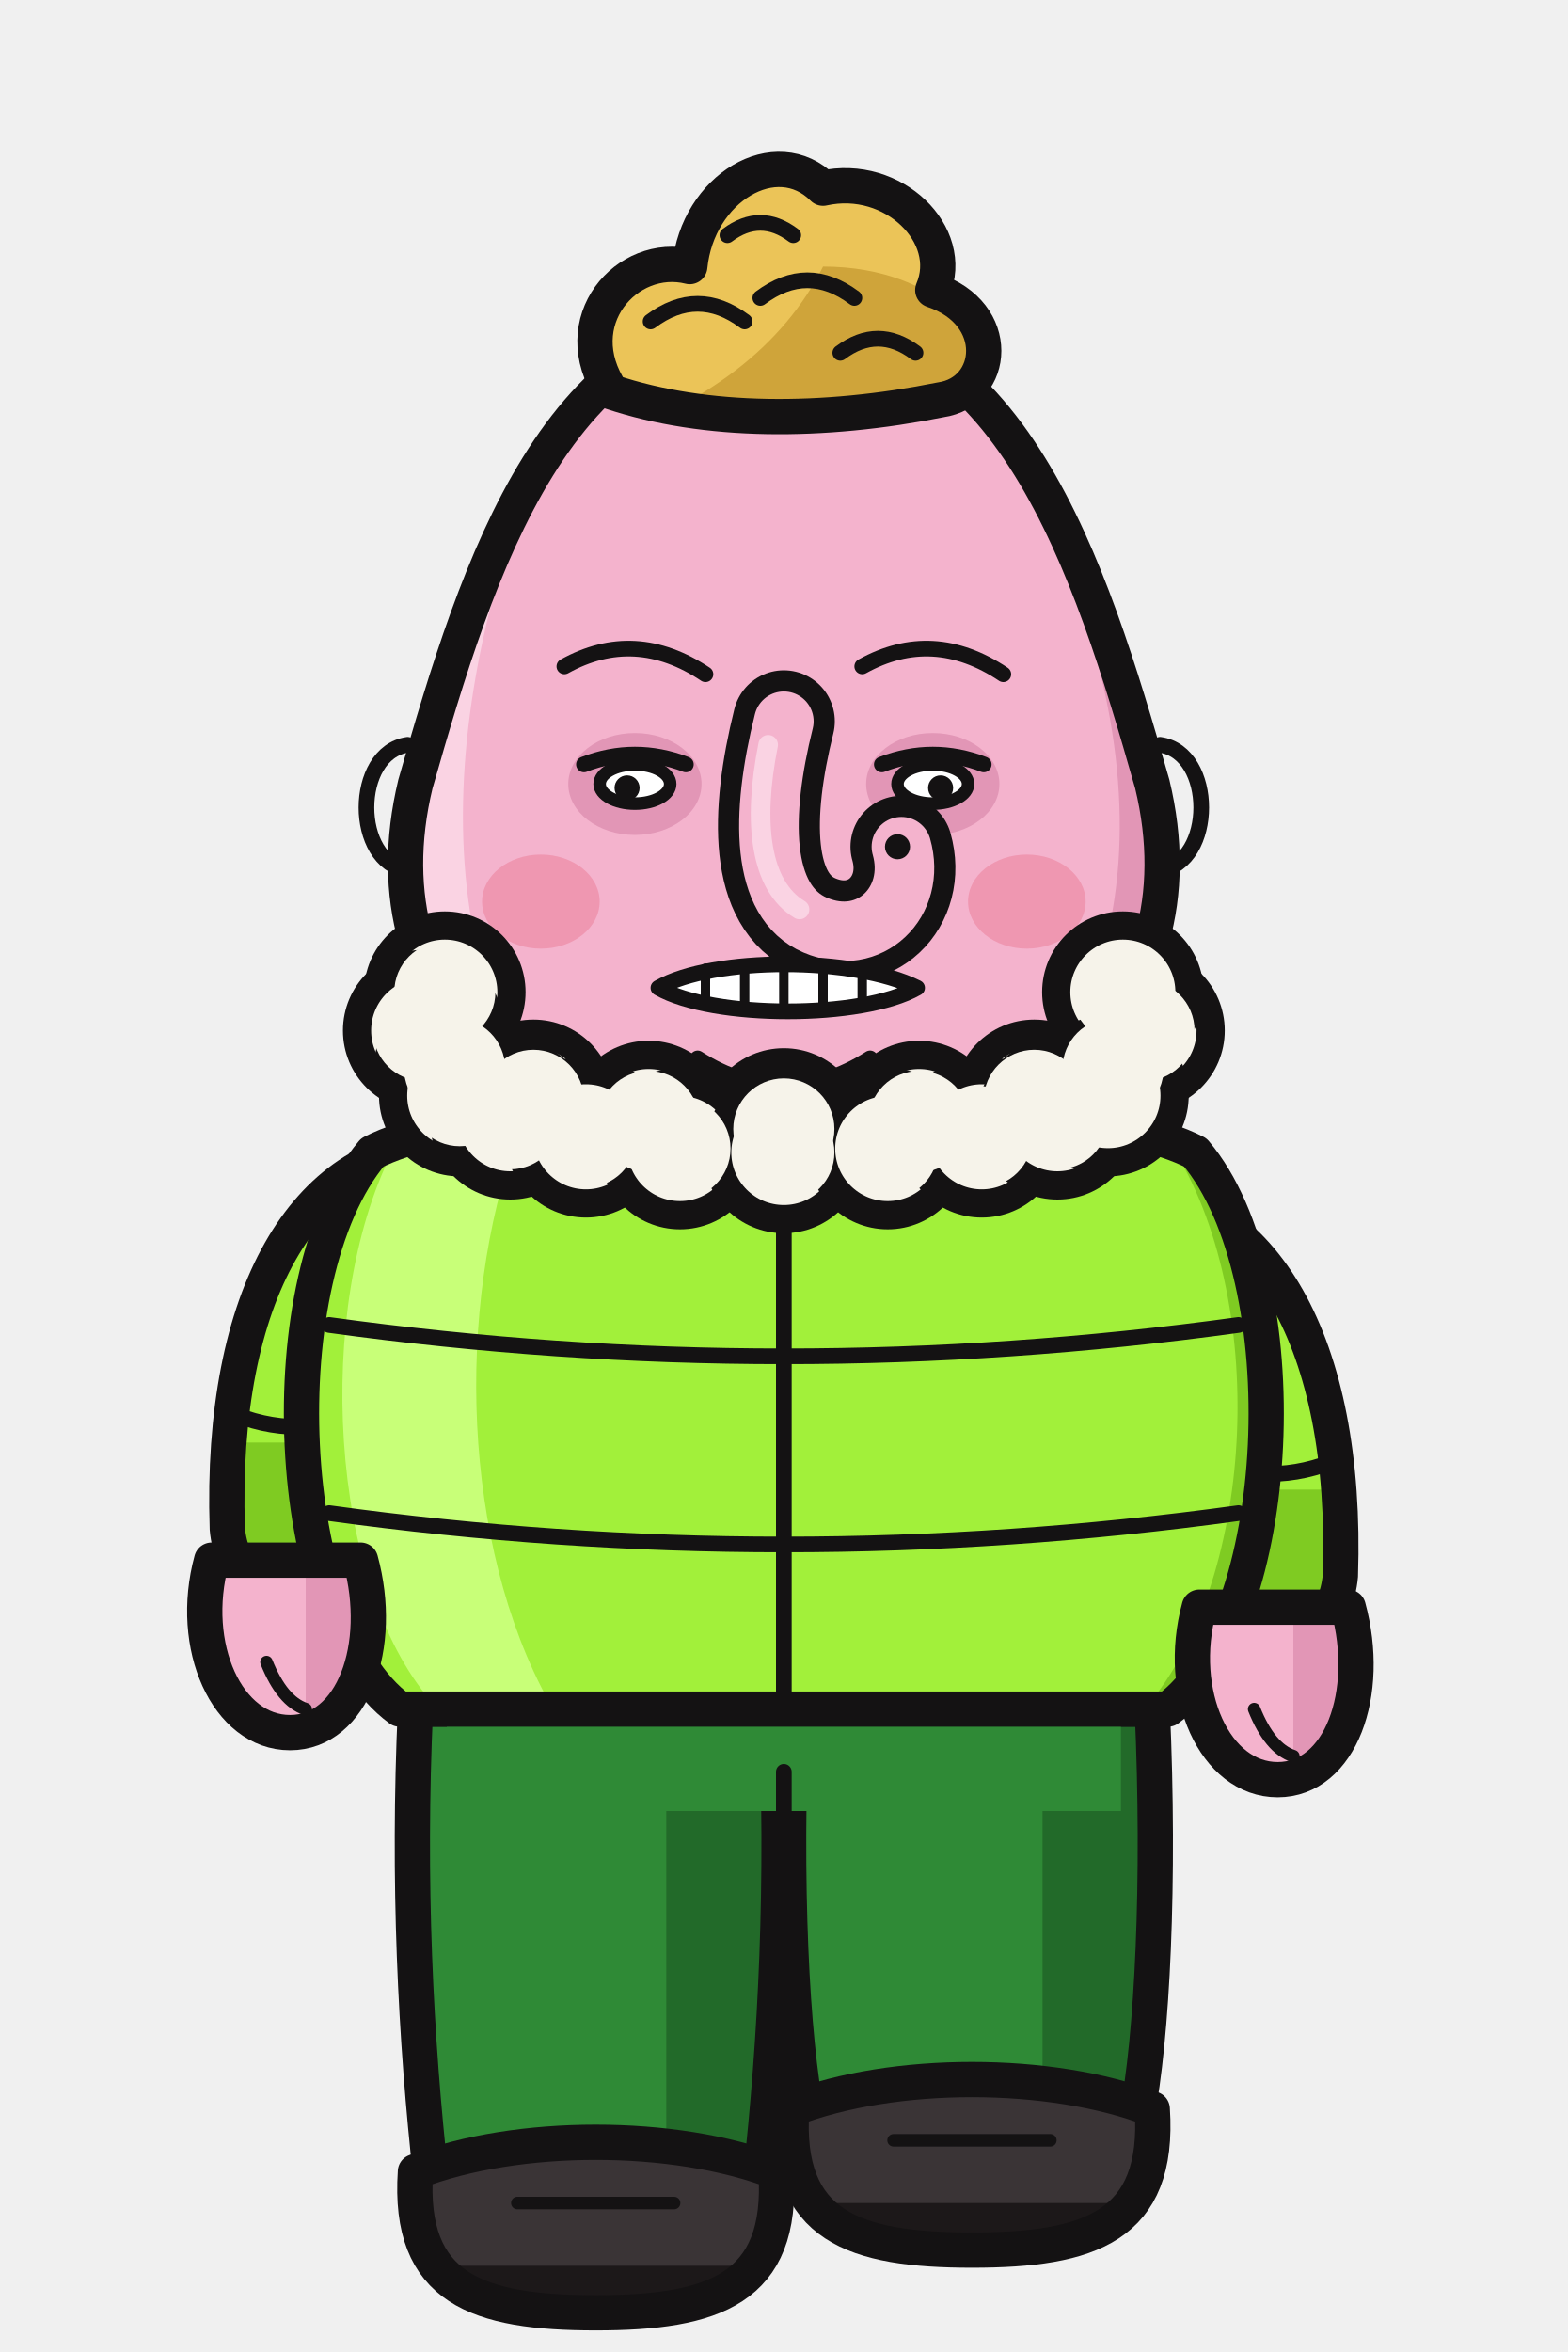
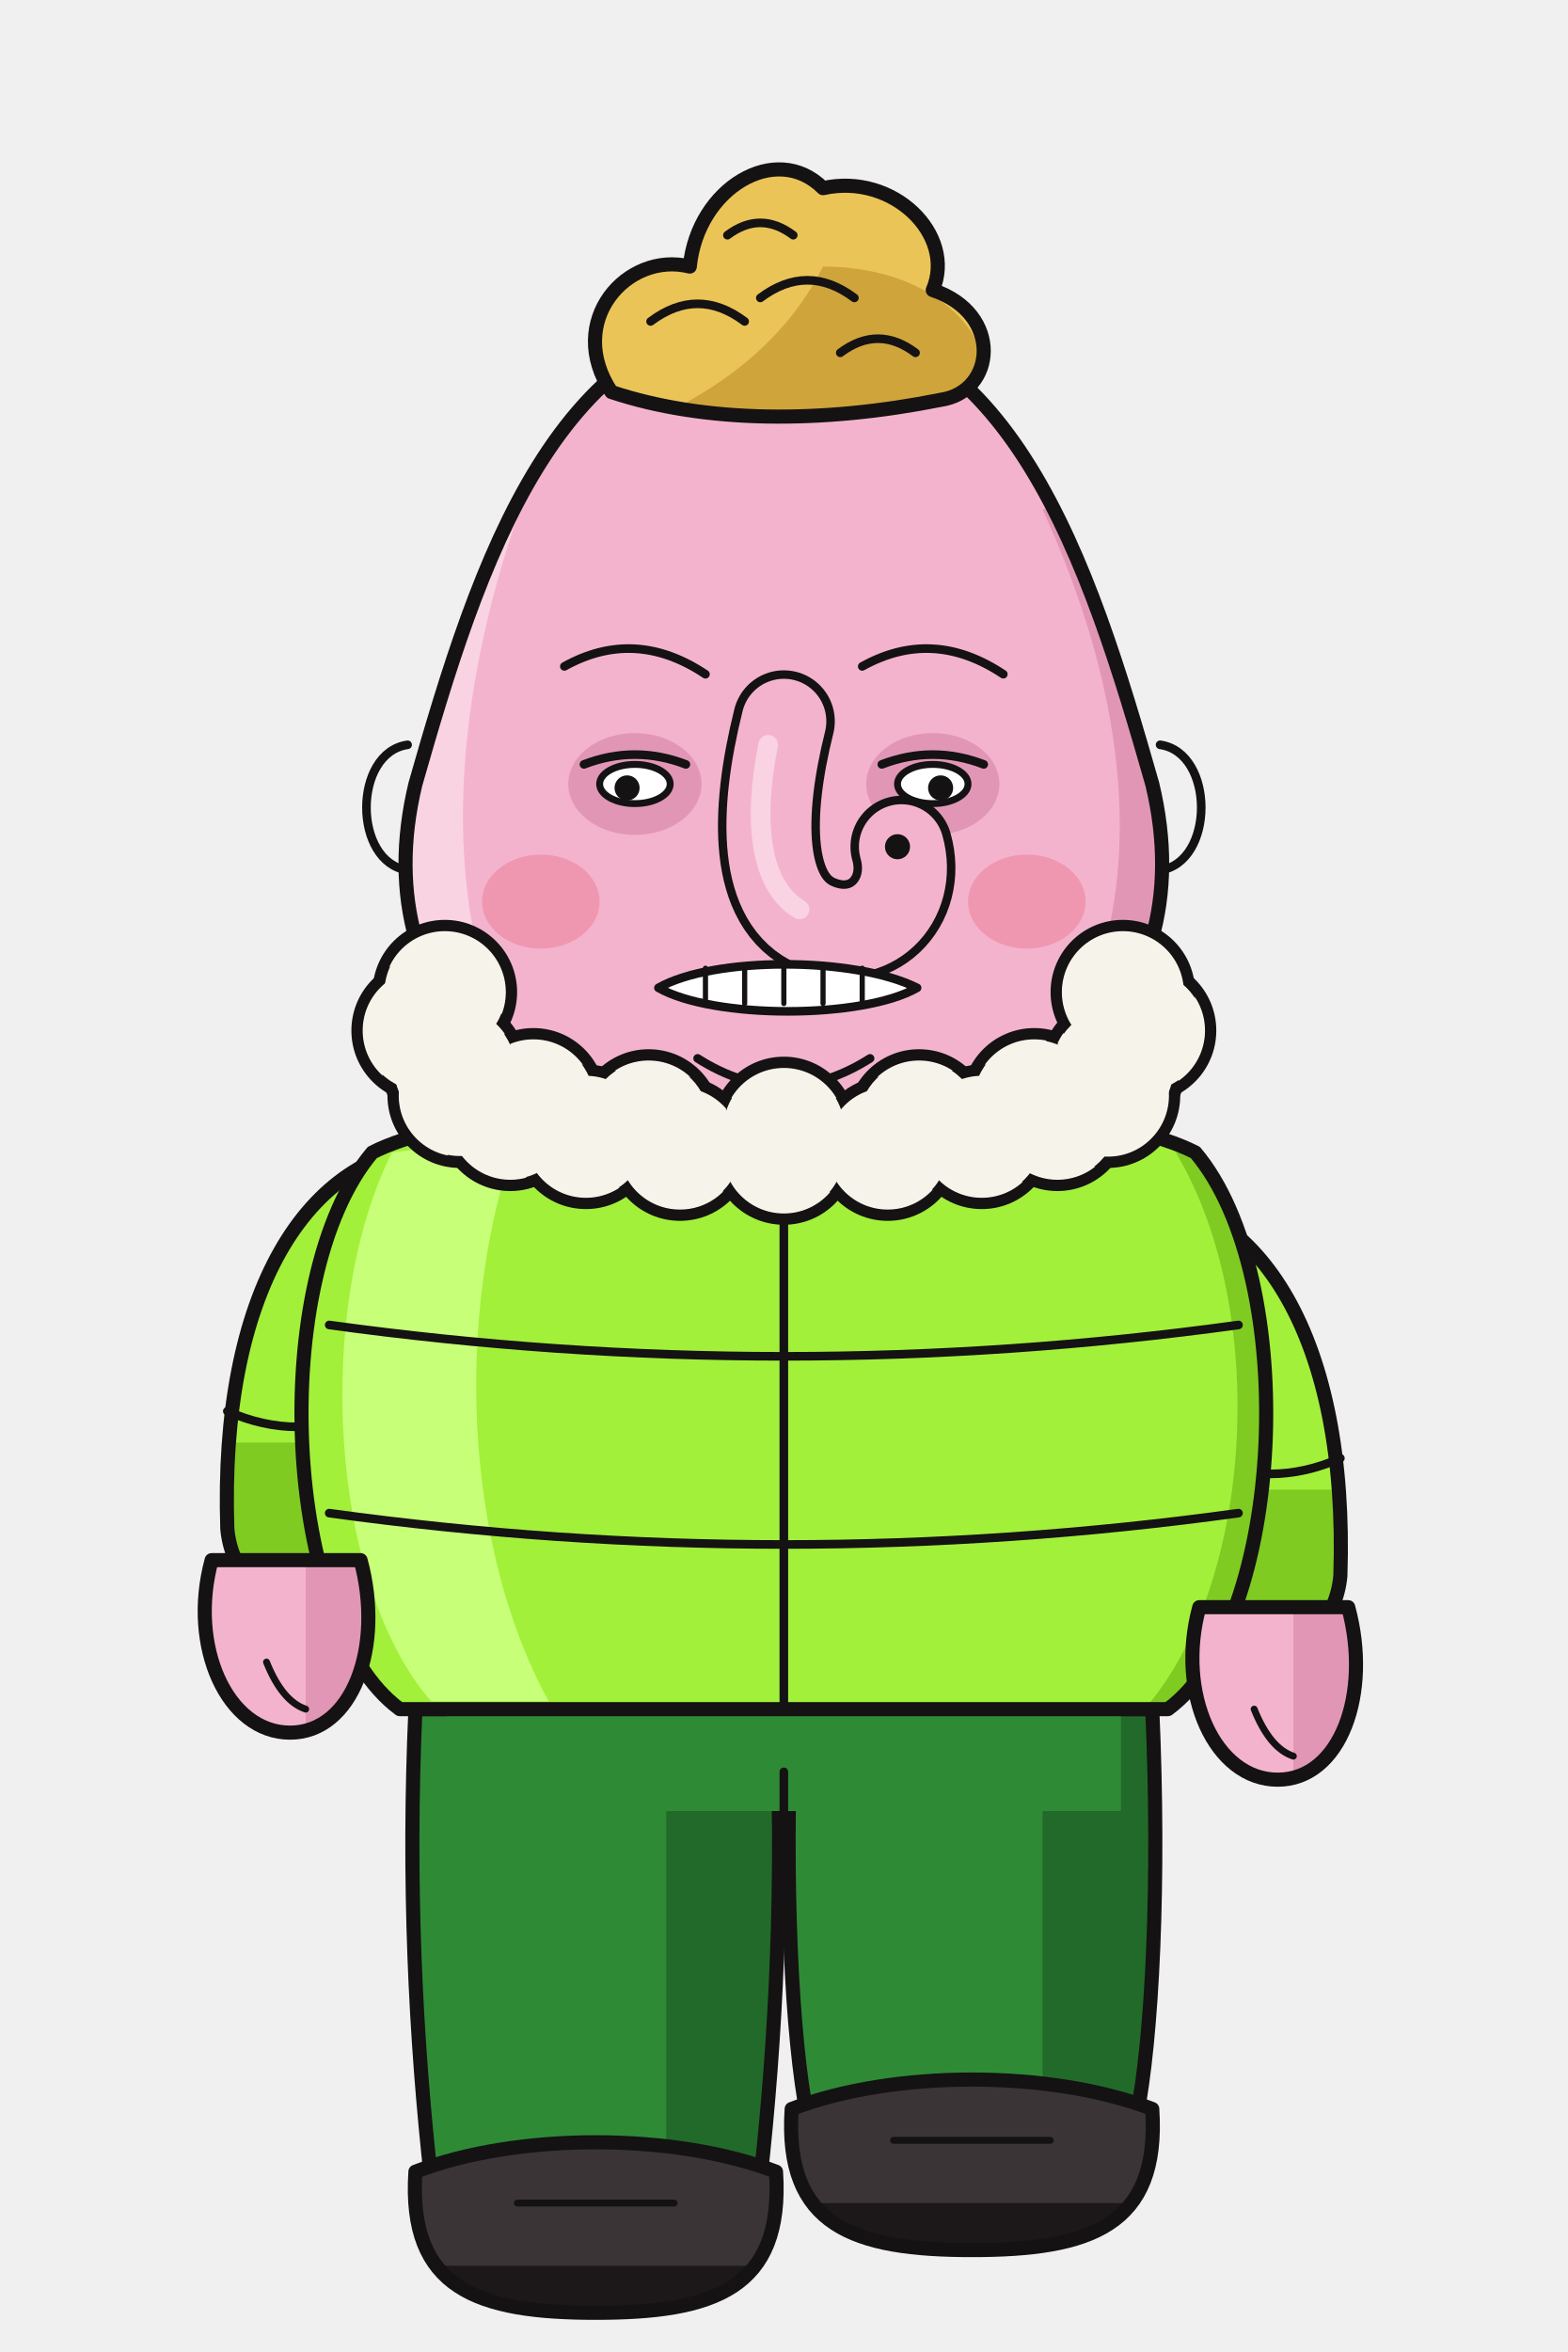
<svg xmlns="http://www.w3.org/2000/svg" width="800" height="1200" viewBox="0 0 400 600">
  <defs>
    <clipPath id="c1">
      <path d="M106,436 L198,436 C200,480 198,520 194,556.0 L110,556.0 C106,520 104,480 106,436 Z" />
    </clipPath>
    <clipPath id="c2">
      <path d="M106,554.0 C104,584.0 122,590.0 152,590.0 C182,590.0 200,584.0 198,554.0 C172,544.0 132,544.0 106,554.0 Z" />
    </clipPath>
    <clipPath id="c3">
      <path d="M202,436 L294,436 C296,480 294,520 290,540.0 L206,540.0 C202,520 200,480 202,436 Z" />
    </clipPath>
    <clipPath id="c4">
      <path d="M202,538.0 C200,568.0 218,574.0 248,574.0 C278,574.0 296,568.0 294,538.0 C268,528.0 228,528.0 202,538.0 Z" />
    </clipPath>
    <clipPath id="c5">
      <path d="M112,304 C78,306 56,342 58,402 C60,424 88,430 96,414 C100,376 106,342 118,318 Z" />
    </clipPath>
    <clipPath id="c6">
      <path d="M 288.0,304.0 C 322.0,306.0 344.0,342.0 342.0,402.0 C 340.0,424.0 312.0,430.0 304.0,414.0 C 300.0,376.0 294.0,342.0 282.0,318.0 Z" />
    </clipPath>
    <clipPath id="c7">
      <path d="M95,300 C68,332 72,420 102,442 L298,442 C328,420 332,332 305,300 C270,282 130,282 95,300 Z" />
    </clipPath>
    <clipPath id="c8">
      <path d="M200,86 C258,86 278,150 294,206 C308,264 262,302 200,302 C138,302 92,264 106,206 C122,150 142,86 200,86 Z" />
    </clipPath>
    <clipPath id="c9">
      <path d="M156.0,106 C144.0,88 160.0,70 176.0,74 C178.0,54 198.0,42 210.0,54 C228.0,50 244.0,66 238.0,80 C256.0,86 254.0,106 240.0,108 C210.0,114 180.0,114 156.0,106 Z" />
    </clipPath>
    <clipPath id="c10">
      <path d="M54,404.0 C48,426.0 58,448.0 74,448.0 C90,448.0 98,426.0 92,404.0 Z" />
    </clipPath>
    <clipPath id="c11">
      <path d="M306,416.0 C300,438.0 310,460.0 326,460.0 C342,460.0 350,438.0 344,416.0 Z" />
    </clipPath>
  </defs>
  <path d="M106,436 L198,436 C200,480 198,520 194,556.0 L110,556.0 C106,520 104,480 106,436 Z" fill="#2F8A36" />
  <g clip-path="url(#c1)">
    <path d="M170,430 L212,430 L212,566.0 L170,566.0 Z" fill="#226A29" />
  </g>
-   <path d="M106,436 L198,436 C200,480 198,520 194,556.0 L110,556.0 C106,520 104,480 106,436 Z" fill="none" stroke="#141213" stroke-width="9.0" stroke-linejoin="round" stroke-linecap="round" />
+   <path d="M106,436 L198,436 C200,480 198,520 194,556.0 L110,556.0 C106,520 104,480 106,436 Z" fill="none" stroke="#141213" stroke-width="3.6" stroke-linejoin="round" stroke-linecap="round" />
  <path d="M106,554.0 C104,584.0 122,590.0 152,590.0 C182,590.0 200,584.0 198,554.0 C172,544.0 132,544.0 106,554.0 Z" fill="#3A3436" />
  <g clip-path="url(#c2)">
    <path d="M92,578.0 L212,578.0 L212,598.0 L92,598.0 Z" fill="#1C1819" />
  </g>
-   <path d="M106,554.0 C104,584.0 122,590.0 152,590.0 C182,590.0 200,584.0 198,554.0 C172,544.0 132,544.0 106,554.0 Z" fill="none" stroke="#141213" stroke-width="9.0" stroke-linejoin="round" stroke-linecap="round" />
-   <path d="M132,562.0 L172,562.0" fill="none" stroke="#141213" stroke-width="3.2" stroke-linejoin="round" stroke-linecap="round" />
+   <path d="M106,554.0 C104,584.0 122,590.0 152,590.0 C182,590.0 200,584.0 198,554.0 C172,544.0 132,544.0 106,554.0 Z" fill="none" stroke="#141213" stroke-width="3.6" stroke-linejoin="round" stroke-linecap="round" />
+   <path d="M132,562.0 L172,562.0" fill="none" stroke="#141213" stroke-width="1.76" stroke-linejoin="round" stroke-linecap="round" />
  <path d="M202,436 L294,436 C296,480 294,520 290,540.0 L206,540.0 C202,520 200,480 202,436 Z" fill="#2F8A36" />
  <g clip-path="url(#c3)">
    <path d="M266,430 L308,430 L308,550.0 L266,550.0 Z" fill="#226A29" />
  </g>
-   <path d="M202,436 L294,436 C296,480 294,520 290,540.0 L206,540.0 C202,520 200,480 202,436 Z" fill="none" stroke="#141213" stroke-width="9.0" stroke-linejoin="round" stroke-linecap="round" />
+   <path d="M202,436 L294,436 C296,480 294,520 290,540.0 L206,540.0 C202,520 200,480 202,436 Z" fill="none" stroke="#141213" stroke-width="3.6" stroke-linejoin="round" stroke-linecap="round" />
  <path d="M202,538.0 C200,568.0 218,574.0 248,574.0 C278,574.0 296,568.0 294,538.0 C268,528.0 228,528.0 202,538.0 Z" fill="#3A3436" />
  <g clip-path="url(#c4)">
    <path d="M188,562.0 L308,562.0 L308,582.0 L188,582.0 Z" fill="#1C1819" />
  </g>
-   <path d="M202,538.0 C200,568.0 218,574.0 248,574.0 C278,574.0 296,568.0 294,538.0 C268,528.0 228,528.0 202,538.0 Z" fill="none" stroke="#141213" stroke-width="9.0" stroke-linejoin="round" stroke-linecap="round" />
-   <path d="M228,546.0 L268,546.0" fill="none" stroke="#141213" stroke-width="3.2" stroke-linejoin="round" stroke-linecap="round" />
+   <path d="M202,538.0 C200,568.0 218,574.0 248,574.0 C278,574.0 296,568.0 294,538.0 C268,528.0 228,528.0 202,538.0 Z" fill="none" stroke="#141213" stroke-width="3.6" stroke-linejoin="round" stroke-linecap="round" />
+   <path d="M228,546.0 L268,546.0" fill="none" stroke="#141213" stroke-width="1.76" stroke-linejoin="round" stroke-linecap="round" />
  <path d="M114,436 L286,436 L286,462 L114,462 Z" fill="#2F8A36" />
-   <path d="M200,452 L200,490" fill="none" stroke="#141213" stroke-width="4.0" stroke-linejoin="round" stroke-linecap="round" />
+   <path d="M200,452 L200,490" fill="none" stroke="#141213" stroke-width="2.2" stroke-linejoin="round" stroke-linecap="round" />
  <g transform="translate(0,-6.0)">
    <g transform="translate(0,-6.0)">
      <path d="M112,304 C78,306 56,342 58,402 C60,424 88,430 96,414 C100,376 106,342 118,318 Z" fill="#A2F03A" />
      <g clip-path="url(#c5)">
        <path d="M0,380 L400,380 L400,440 L0,440 Z" fill="#7FCB22" />
      </g>
-       <path d="M112,304 C78,306 56,342 58,402 C60,424 88,430 96,414 C100,376 106,342 118,318 Z" fill="none" stroke="#141213" stroke-width="9.0" stroke-linejoin="round" stroke-linecap="round" />
-       <path d="M58,372 Q76,380 94,372" fill="none" stroke="#141213" stroke-width="4.0" stroke-linejoin="round" stroke-linecap="round" />
+       <path d="M112,304 C78,306 56,342 58,402 C60,424 88,430 96,414 C100,376 106,342 118,318 Z" fill="none" stroke="#141213" stroke-width="3.6" stroke-linejoin="round" stroke-linecap="round" />
+       <path d="M58,372 Q76,380 94,372" fill="none" stroke="#141213" stroke-width="2.2" stroke-linejoin="round" stroke-linecap="round" />
    </g>
    <g transform="translate(0,6.0)">
      <path d="M 288.0,304.0 C 322.0,306.0 344.0,342.0 342.0,402.0 C 340.0,424.0 312.0,430.0 304.0,414.0 C 300.0,376.0 294.0,342.0 282.0,318.0 Z" fill="#A2F03A" />
      <g clip-path="url(#c6)">
        <path d="M0,380 L400,380 L400,440 L0,440 Z" fill="#7FCB22" />
      </g>
-       <path d="M 288.0,304.0 C 322.0,306.0 344.0,342.0 342.0,402.0 C 340.0,424.0 312.0,430.0 304.0,414.0 C 300.0,376.0 294.0,342.0 282.0,318.0 Z" fill="none" stroke="#141213" stroke-width="9.0" stroke-linejoin="round" stroke-linecap="round" />
-       <path d="M306,372 Q324,380 342,372" fill="none" stroke="#141213" stroke-width="4.0" stroke-linejoin="round" stroke-linecap="round" />
+       <path d="M 288.0,304.0 C 322.0,306.0 344.0,342.0 342.0,402.0 C 340.0,424.0 312.0,430.0 304.0,414.0 C 300.0,376.0 294.0,342.0 282.0,318.0 Z" fill="none" stroke="#141213" stroke-width="3.6" stroke-linejoin="round" stroke-linecap="round" />
+       <path d="M306,372 Q324,380 342,372" fill="none" stroke="#141213" stroke-width="2.2" stroke-linejoin="round" stroke-linecap="round" />
    </g>
    <path d="M95,300 C68,332 72,420 102,442 L298,442 C328,420 332,332 305,300 C270,282 130,282 95,300 Z" fill="#A2F03A" />
    <g clip-path="url(#c7)">
      <path d="M300,300 C324,340 320,410 292,442 L330,442 L330,290 Z" fill="#7FCB22" />
    </g>
    <g clip-path="url(#c7)">
      <path d="M100,300 C80,340 84,410 110,440 L140,440 C118,400 116,340 132,296 Z" fill="#C8FF78" />
    </g>
-     <path d="M95,300 C68,332 72,420 102,442 L298,442 C328,420 332,332 305,300 C270,282 130,282 95,300 Z" fill="none" stroke="#141213" stroke-width="9.0" stroke-linejoin="round" stroke-linecap="round" />
-     <path d="M84,344 Q200,360 316,344" fill="none" stroke="#141213" stroke-width="4.0" stroke-linejoin="round" stroke-linecap="round" />
-     <path d="M84,392 Q200,408 316,392" fill="none" stroke="#141213" stroke-width="4.0" stroke-linejoin="round" stroke-linecap="round" />
-     <path d="M200,300 L200,440" fill="none" stroke="#141213" stroke-width="4.0" stroke-linejoin="round" stroke-linecap="round" />
+     <path d="M95,300 C68,332 72,420 102,442 L298,442 C328,420 332,332 305,300 C270,282 130,282 95,300 Z" fill="none" stroke="#141213" stroke-width="3.6" stroke-linejoin="round" stroke-linecap="round" />
+     <path d="M84,344 Q200,360 316,344" fill="none" stroke="#141213" stroke-width="2.2" stroke-linejoin="round" stroke-linecap="round" />
+     <path d="M84,392 Q200,408 316,392" fill="none" stroke="#141213" stroke-width="2.2" stroke-linejoin="round" stroke-linecap="round" />
+     <path d="M200,300 L200,440" fill="none" stroke="#141213" stroke-width="2.2" stroke-linejoin="round" stroke-linecap="round" />
    <path d="M200,86 C258,86 278,150 294,206 C308,264 262,302 200,302 C138,302 92,264 106,206 C122,150 142,86 200,86 Z" fill="#F4B3CD" />
    <g clip-path="url(#c8)">
      <path d="M266,136 C300,210 290,276 236,306 L312,306 L312,120 Z" fill="#E296B6" />
    </g>
    <g clip-path="url(#c8)">
      <path d="M146,104 C114,170 104,250 146,296 L96,306 L90,96 Z" fill="#FAD3E3" />
    </g>
-     <path d="M200,86 C258,86 278,150 294,206 C308,264 262,302 200,302 C138,302 92,264 106,206 C122,150 142,86 200,86 Z" fill="none" stroke="#141213" stroke-width="9.0" stroke-linejoin="round" stroke-linecap="round" />
+     <path d="M200,86 C258,86 278,150 294,206 C308,264 262,302 200,302 C138,302 92,264 106,206 C122,150 142,86 200,86 Z" fill="none" stroke="#141213" stroke-width="3.6" stroke-linejoin="round" stroke-linecap="round" />
    <ellipse cx="162.0" cy="206.0" rx="17.0" ry="13.0" fill="#E296B6" />
-     <ellipse cx="162.0" cy="206.0" rx="9.0" ry="5.0" fill="#FFFFFF" stroke="#141213" stroke-width="3.2" />
+     <ellipse cx="162.0" cy="206.0" rx="9.0" ry="5.0" fill="#FFFFFF" stroke="#141213" stroke-width="1.76" />
    <ellipse cx="160.0" cy="207.0" rx="3.2" ry="3.2" fill="#141213" />
-     <path d="M149,201 Q162,196 175,201" fill="none" stroke="#141213" stroke-width="4.0" stroke-linejoin="round" stroke-linecap="round" />
-     <path d="M144,176 Q162,166 180,178" fill="none" stroke="#141213" stroke-width="4.0" stroke-linejoin="round" stroke-linecap="round" />
+     <path d="M149,201 Q162,196 175,201" fill="none" stroke="#141213" stroke-width="2.2" stroke-linejoin="round" stroke-linecap="round" />
+     <path d="M144,176 Q162,166 180,178" fill="none" stroke="#141213" stroke-width="2.2" stroke-linejoin="round" stroke-linecap="round" />
    <ellipse cx="138.0" cy="236.0" rx="15.0" ry="12.0" fill="#EE8DA8" opacity="0.75" />
    <ellipse cx="238.0" cy="206.0" rx="17.0" ry="13.0" fill="#E296B6" />
-     <ellipse cx="238.0" cy="206.0" rx="9.0" ry="5.0" fill="#FFFFFF" stroke="#141213" stroke-width="3.2" />
+     <ellipse cx="238.0" cy="206.0" rx="9.0" ry="5.0" fill="#FFFFFF" stroke="#141213" stroke-width="1.76" />
    <ellipse cx="240.0" cy="207.0" rx="3.2" ry="3.2" fill="#141213" />
-     <path d="M225,201 Q238,196 251,201" fill="none" stroke="#141213" stroke-width="4.0" stroke-linejoin="round" stroke-linecap="round" />
-     <path d="M220,176 Q238,166 256,178" fill="none" stroke="#141213" stroke-width="4.0" stroke-linejoin="round" stroke-linecap="round" />
+     <path d="M225,201 Q238,196 251,201" fill="none" stroke="#141213" stroke-width="2.2" stroke-linejoin="round" stroke-linecap="round" />
+     <path d="M220,176 Q238,166 256,178" fill="none" stroke="#141213" stroke-width="2.2" stroke-linejoin="round" stroke-linecap="round" />
    <ellipse cx="262.0" cy="236.0" rx="15.0" ry="12.0" fill="#EE8DA8" opacity="0.75" />
    <path d="M200,190 C194,214 194,236 208,242 C222,248 234,236 230,222" fill="none" stroke="#141213" stroke-width="26" stroke-linejoin="round" stroke-linecap="round" />
-     <path d="M200,190 C194,214 194,236 208,242 C222,248 234,236 230,222" fill="none" stroke="#F4B3CD" stroke-width="15.2" stroke-linejoin="round" stroke-linecap="round" />
+     <path d="M200,190 C194,214 194,236 208,242 C222,248 234,236 230,222" fill="none" stroke="#F4B3CD" stroke-width="21.68" stroke-linejoin="round" stroke-linecap="round" />
    <path d="M196,196 C192,216 194,232 204,238" fill="none" stroke="#FAD3E3" stroke-width="5" stroke-linejoin="round" stroke-linecap="round" />
    <ellipse cx="229.0" cy="222.0" rx="3.2" ry="3.2" fill="#141213" />
-     <path d="M168,258 C182,250 218,250 234,258 C220,266 182,266 168,258 Z" fill="#FFFFFF" stroke="#141213" stroke-width="4.0" stroke-linejoin="round" stroke-linecap="round" />
-     <path d="M180,253 L180,262" fill="none" stroke="#141213" stroke-width="2.4" stroke-linejoin="round" stroke-linecap="round" />
-     <path d="M190,253 L190,262" fill="none" stroke="#141213" stroke-width="2.4" stroke-linejoin="round" stroke-linecap="round" />
-     <path d="M200,253 L200,262" fill="none" stroke="#141213" stroke-width="2.4" stroke-linejoin="round" stroke-linecap="round" />
-     <path d="M210,253 L210,262" fill="none" stroke="#141213" stroke-width="2.4" stroke-linejoin="round" stroke-linecap="round" />
-     <path d="M220,253 L220,262" fill="none" stroke="#141213" stroke-width="2.4" stroke-linejoin="round" stroke-linecap="round" />
-     <path d="M178,276 Q200,290 222,276" fill="none" stroke="#141213" stroke-width="4.0" stroke-linejoin="round" stroke-linecap="round" />
-     <path d="M104,196 C90,198 90,226 104,228" fill="none" stroke="#141213" stroke-width="4.0" stroke-linejoin="round" stroke-linecap="round" />
-     <path d="M296,196 C310,198 310,226 296,228" fill="none" stroke="#141213" stroke-width="4.0" stroke-linejoin="round" stroke-linecap="round" />
-     <ellipse cx="113.5" cy="259.1" rx="17.0" ry="17.0" fill="#F6F3EA" stroke="#141213" stroke-width="7.2" />
-     <ellipse cx="108.1" cy="268.9" rx="17.0" ry="17.0" fill="#F6F3EA" stroke="#141213" stroke-width="7.2" />
-     <ellipse cx="116.0" cy="278.6" rx="17.0" ry="17.0" fill="#F6F3EA" stroke="#141213" stroke-width="7.2" />
-     <ellipse cx="136.1" cy="286.7" rx="17.0" ry="17.0" fill="#F6F3EA" stroke="#141213" stroke-width="7.2" />
-     <ellipse cx="165.5" cy="292.1" rx="17.0" ry="17.0" fill="#F6F3EA" stroke="#141213" stroke-width="7.2" />
-     <ellipse cx="200.0" cy="294.0" rx="17.0" ry="17.0" fill="#F6F3EA" stroke="#141213" stroke-width="7.2" />
-     <ellipse cx="234.5" cy="292.1" rx="17.0" ry="17.0" fill="#F6F3EA" stroke="#141213" stroke-width="7.2" />
-     <ellipse cx="263.9" cy="286.7" rx="17.0" ry="17.0" fill="#F6F3EA" stroke="#141213" stroke-width="7.2" />
-     <ellipse cx="284.0" cy="278.6" rx="17.0" ry="17.0" fill="#F6F3EA" stroke="#141213" stroke-width="7.2" />
-     <ellipse cx="291.9" cy="268.9" rx="17.0" ry="17.0" fill="#F6F3EA" stroke="#141213" stroke-width="7.2" />
-     <ellipse cx="286.5" cy="259.1" rx="17.0" ry="17.0" fill="#F6F3EA" stroke="#141213" stroke-width="7.2" />
-     <ellipse cx="117.3" cy="285.5" rx="17.0" ry="17.0" fill="#F6F3EA" stroke="#141213" stroke-width="7.2" />
-     <ellipse cx="130.2" cy="291.4" rx="17.0" ry="17.0" fill="#F6F3EA" stroke="#141213" stroke-width="7.2" />
-     <ellipse cx="149.5" cy="296.0" rx="17.0" ry="17.0" fill="#F6F3EA" stroke="#141213" stroke-width="7.2" />
-     <ellipse cx="173.5" cy="299.0" rx="17.0" ry="17.0" fill="#F6F3EA" stroke="#141213" stroke-width="7.2" />
-     <ellipse cx="200.0" cy="300.0" rx="17.0" ry="17.0" fill="#F6F3EA" stroke="#141213" stroke-width="7.2" />
-     <ellipse cx="226.5" cy="299.0" rx="17.0" ry="17.0" fill="#F6F3EA" stroke="#141213" stroke-width="7.2" />
-     <ellipse cx="250.5" cy="296.0" rx="17.0" ry="17.0" fill="#F6F3EA" stroke="#141213" stroke-width="7.2" />
-     <ellipse cx="269.8" cy="291.4" rx="17.0" ry="17.0" fill="#F6F3EA" stroke="#141213" stroke-width="7.2" />
-     <ellipse cx="282.7" cy="285.5" rx="17.0" ry="17.0" fill="#F6F3EA" stroke="#141213" stroke-width="7.2" />
-     <ellipse cx="113.5" cy="259.1" rx="12.9" ry="12.9" fill="#F6F3EA" />
-     <ellipse cx="108.1" cy="268.9" rx="12.9" ry="12.9" fill="#F6F3EA" />
-     <ellipse cx="116.0" cy="278.6" rx="12.9" ry="12.9" fill="#F6F3EA" />
-     <ellipse cx="136.1" cy="286.7" rx="12.9" ry="12.9" fill="#F6F3EA" />
-     <ellipse cx="165.5" cy="292.1" rx="12.9" ry="12.9" fill="#F6F3EA" />
-     <ellipse cx="200.0" cy="294.0" rx="12.9" ry="12.9" fill="#F6F3EA" />
-     <ellipse cx="234.5" cy="292.1" rx="12.9" ry="12.9" fill="#F6F3EA" />
-     <ellipse cx="263.9" cy="286.7" rx="12.9" ry="12.9" fill="#F6F3EA" />
-     <ellipse cx="284.0" cy="278.6" rx="12.9" ry="12.9" fill="#F6F3EA" />
-     <ellipse cx="291.9" cy="268.9" rx="12.9" ry="12.9" fill="#F6F3EA" />
-     <ellipse cx="286.5" cy="259.1" rx="12.9" ry="12.9" fill="#F6F3EA" />
-     <ellipse cx="117.3" cy="285.5" rx="12.9" ry="12.9" fill="#F6F3EA" />
-     <ellipse cx="130.2" cy="291.4" rx="12.9" ry="12.9" fill="#F6F3EA" />
-     <ellipse cx="149.5" cy="296.0" rx="12.9" ry="12.9" fill="#F6F3EA" />
-     <ellipse cx="173.5" cy="299.0" rx="12.9" ry="12.9" fill="#F6F3EA" />
-     <ellipse cx="200.0" cy="300.0" rx="12.9" ry="12.9" fill="#F6F3EA" />
-     <ellipse cx="226.5" cy="299.0" rx="12.9" ry="12.9" fill="#F6F3EA" />
-     <ellipse cx="250.5" cy="296.0" rx="12.9" ry="12.9" fill="#F6F3EA" />
-     <ellipse cx="269.8" cy="291.4" rx="12.9" ry="12.9" fill="#F6F3EA" />
-     <ellipse cx="282.7" cy="285.5" rx="12.9" ry="12.9" fill="#F6F3EA" />
+     <path d="M168,258 C182,250 218,250 234,258 C220,266 182,266 168,258 Z" fill="#FFFFFF" stroke="#141213" stroke-width="2.2" stroke-linejoin="round" stroke-linecap="round" />
+     <path d="M180,253 L180,262" fill="none" stroke="#141213" stroke-width="1.32" stroke-linejoin="round" stroke-linecap="round" />
+     <path d="M190,253 L190,262" fill="none" stroke="#141213" stroke-width="1.32" stroke-linejoin="round" stroke-linecap="round" />
+     <path d="M200,253 L200,262" fill="none" stroke="#141213" stroke-width="1.32" stroke-linejoin="round" stroke-linecap="round" />
+     <path d="M210,253 L210,262" fill="none" stroke="#141213" stroke-width="1.32" stroke-linejoin="round" stroke-linecap="round" />
+     <path d="M220,253 L220,262" fill="none" stroke="#141213" stroke-width="1.32" stroke-linejoin="round" stroke-linecap="round" />
+     <path d="M178,276 Q200,290 222,276" fill="none" stroke="#141213" stroke-width="2.2" stroke-linejoin="round" stroke-linecap="round" />
+     <path d="M104,196 C90,198 90,226 104,228" fill="none" stroke="#141213" stroke-width="2.2" stroke-linejoin="round" stroke-linecap="round" />
+     <path d="M296,196 C310,198 310,226 296,228" fill="none" stroke="#141213" stroke-width="2.2" stroke-linejoin="round" stroke-linecap="round" />
+     <ellipse cx="113.5" cy="259.1" rx="17.0" ry="17.0" fill="#F6F3EA" stroke="#141213" stroke-width="2.88" />
+     <ellipse cx="108.1" cy="268.9" rx="17.0" ry="17.0" fill="#F6F3EA" stroke="#141213" stroke-width="2.88" />
+     <ellipse cx="116.0" cy="278.6" rx="17.0" ry="17.0" fill="#F6F3EA" stroke="#141213" stroke-width="2.88" />
+     <ellipse cx="136.1" cy="286.7" rx="17.0" ry="17.0" fill="#F6F3EA" stroke="#141213" stroke-width="2.88" />
+     <ellipse cx="165.5" cy="292.1" rx="17.0" ry="17.0" fill="#F6F3EA" stroke="#141213" stroke-width="2.88" />
+     <ellipse cx="200.0" cy="294.0" rx="17.0" ry="17.0" fill="#F6F3EA" stroke="#141213" stroke-width="2.88" />
+     <ellipse cx="234.5" cy="292.1" rx="17.0" ry="17.0" fill="#F6F3EA" stroke="#141213" stroke-width="2.88" />
+     <ellipse cx="263.9" cy="286.7" rx="17.0" ry="17.0" fill="#F6F3EA" stroke="#141213" stroke-width="2.88" />
+     <ellipse cx="284.0" cy="278.6" rx="17.0" ry="17.0" fill="#F6F3EA" stroke="#141213" stroke-width="2.88" />
+     <ellipse cx="291.9" cy="268.9" rx="17.0" ry="17.0" fill="#F6F3EA" stroke="#141213" stroke-width="2.88" />
+     <ellipse cx="286.5" cy="259.1" rx="17.0" ry="17.0" fill="#F6F3EA" stroke="#141213" stroke-width="2.88" />
+     <ellipse cx="117.3" cy="285.5" rx="17.0" ry="17.0" fill="#F6F3EA" stroke="#141213" stroke-width="2.88" />
+     <ellipse cx="130.2" cy="291.4" rx="17.0" ry="17.0" fill="#F6F3EA" stroke="#141213" stroke-width="2.88" />
+     <ellipse cx="149.5" cy="296.0" rx="17.0" ry="17.0" fill="#F6F3EA" stroke="#141213" stroke-width="2.88" />
+     <ellipse cx="173.5" cy="299.0" rx="17.0" ry="17.0" fill="#F6F3EA" stroke="#141213" stroke-width="2.88" />
+     <ellipse cx="200.0" cy="300.0" rx="17.0" ry="17.0" fill="#F6F3EA" stroke="#141213" stroke-width="2.88" />
+     <ellipse cx="226.5" cy="299.0" rx="17.0" ry="17.0" fill="#F6F3EA" stroke="#141213" stroke-width="2.88" />
+     <ellipse cx="250.5" cy="296.0" rx="17.0" ry="17.0" fill="#F6F3EA" stroke="#141213" stroke-width="2.88" />
+     <ellipse cx="269.8" cy="291.4" rx="17.0" ry="17.0" fill="#F6F3EA" stroke="#141213" stroke-width="2.88" />
+     <ellipse cx="282.7" cy="285.5" rx="17.0" ry="17.0" fill="#F6F3EA" stroke="#141213" stroke-width="2.88" />
+     <ellipse cx="113.5" cy="259.1" rx="15.4" ry="15.4" fill="#F6F3EA" />
+     <ellipse cx="108.1" cy="268.9" rx="15.4" ry="15.4" fill="#F6F3EA" />
+     <ellipse cx="116.0" cy="278.6" rx="15.4" ry="15.4" fill="#F6F3EA" />
+     <ellipse cx="136.1" cy="286.7" rx="15.4" ry="15.4" fill="#F6F3EA" />
+     <ellipse cx="165.5" cy="292.1" rx="15.4" ry="15.4" fill="#F6F3EA" />
+     <ellipse cx="200.0" cy="294.0" rx="15.4" ry="15.4" fill="#F6F3EA" />
+     <ellipse cx="234.5" cy="292.1" rx="15.4" ry="15.4" fill="#F6F3EA" />
+     <ellipse cx="263.9" cy="286.7" rx="15.4" ry="15.4" fill="#F6F3EA" />
+     <ellipse cx="284.0" cy="278.6" rx="15.4" ry="15.4" fill="#F6F3EA" />
+     <ellipse cx="291.9" cy="268.9" rx="15.4" ry="15.4" fill="#F6F3EA" />
+     <ellipse cx="286.5" cy="259.1" rx="15.4" ry="15.4" fill="#F6F3EA" />
+     <ellipse cx="117.3" cy="285.5" rx="15.4" ry="15.4" fill="#F6F3EA" />
+     <ellipse cx="130.2" cy="291.4" rx="15.4" ry="15.4" fill="#F6F3EA" />
+     <ellipse cx="149.5" cy="296.0" rx="15.4" ry="15.4" fill="#F6F3EA" />
+     <ellipse cx="173.5" cy="299.0" rx="15.4" ry="15.4" fill="#F6F3EA" />
+     <ellipse cx="200.0" cy="300.0" rx="15.4" ry="15.4" fill="#F6F3EA" />
+     <ellipse cx="226.5" cy="299.0" rx="15.4" ry="15.4" fill="#F6F3EA" />
+     <ellipse cx="250.5" cy="296.0" rx="15.4" ry="15.4" fill="#F6F3EA" />
+     <ellipse cx="269.8" cy="291.4" rx="15.4" ry="15.4" fill="#F6F3EA" />
+     <ellipse cx="282.7" cy="285.5" rx="15.4" ry="15.4" fill="#F6F3EA" />
    <path d="M156.0,106 C144.0,88 160.0,70 176.0,74 C178.0,54 198.0,42 210.0,54 C228.0,50 244.0,66 238.0,80 C256.0,86 254.0,106 240.0,108 C210.0,114 180.0,114 156.0,106 Z" fill="#EBC458" />
    <g clip-path="url(#c9)">
      <path d="M210.0,74 C240.0,74 260.0,94 250.0,119 L150.0,119 C180.0,110 200,94 210.0,74 Z" fill="#CFA43A" />
    </g>
-     <path d="M156.0,106 C144.0,88 160.0,70 176.0,74 C178.0,54 198.0,42 210.0,54 C228.0,50 244.0,66 238.0,80 C256.0,86 254.0,106 240.0,108 C210.0,114 180.0,114 156.0,106 Z" fill="none" stroke="#141213" stroke-width="9.0" stroke-linejoin="round" stroke-linecap="round" />
-     <path d="M166.0,88.0 Q178.0,79.0 190.0,88.0" fill="none" stroke="#141213" stroke-width="4.0" stroke-linejoin="round" stroke-linecap="round" />
-     <path d="M194.0,82.0 Q206.0,73.0 218.0,82.0" fill="none" stroke="#141213" stroke-width="4.0" stroke-linejoin="round" stroke-linecap="round" />
-     <path d="M185.6,66.0 Q194.0,59.7 202.4,66.0" fill="none" stroke="#141213" stroke-width="4.0" stroke-linejoin="round" stroke-linecap="round" />
-     <path d="M214.4,96.0 Q224.0,88.8 233.6,96.0" fill="none" stroke="#141213" stroke-width="4.0" stroke-linejoin="round" stroke-linecap="round" />
+     <path d="M156.0,106 C144.0,88 160.0,70 176.0,74 C178.0,54 198.0,42 210.0,54 C228.0,50 244.0,66 238.0,80 C256.0,86 254.0,106 240.0,108 C210.0,114 180.0,114 156.0,106 Z" fill="none" stroke="#141213" stroke-width="3.6" stroke-linejoin="round" stroke-linecap="round" />
+     <path d="M166.0,88.0 Q178.0,79.0 190.0,88.0" fill="none" stroke="#141213" stroke-width="2.2" stroke-linejoin="round" stroke-linecap="round" />
+     <path d="M194.0,82.0 Q206.0,73.0 218.0,82.0" fill="none" stroke="#141213" stroke-width="2.2" stroke-linejoin="round" stroke-linecap="round" />
+     <path d="M185.6,66.0 Q194.0,59.7 202.4,66.0" fill="none" stroke="#141213" stroke-width="2.2" stroke-linejoin="round" stroke-linecap="round" />
+     <path d="M214.4,96.0 Q224.0,88.8 233.6,96.0" fill="none" stroke="#141213" stroke-width="2.2" stroke-linejoin="round" stroke-linecap="round" />
    <path d="M54,404.0 C48,426.0 58,448.0 74,448.0 C90,448.0 98,426.0 92,404.0 Z" fill="#F4B3CD" />
    <g clip-path="url(#c10)">
      <path d="M78,402.0 L104,402.0 L104,452.0 L78,452.0 Z" fill="#E296B6" />
    </g>
-     <path d="M54,404.0 C48,426.0 58,448.0 74,448.0 C90,448.0 98,426.0 92,404.0 Z" fill="none" stroke="#141213" stroke-width="9.0" stroke-linejoin="round" stroke-linecap="round" />
-     <path d="M68,430.0 Q72,440.0 78,442.0" fill="none" stroke="#141213" stroke-width="3.2" stroke-linejoin="round" stroke-linecap="round" />
+     <path d="M54,404.0 C48,426.0 58,448.0 74,448.0 C90,448.0 98,426.0 92,404.0 Z" fill="none" stroke="#141213" stroke-width="3.6" stroke-linejoin="round" stroke-linecap="round" />
+     <path d="M68,430.0 Q72,440.0 78,442.0" fill="none" stroke="#141213" stroke-width="1.76" stroke-linejoin="round" stroke-linecap="round" />
    <path d="M306,416.0 C300,438.0 310,460.0 326,460.0 C342,460.0 350,438.0 344,416.0 Z" fill="#F4B3CD" />
    <g clip-path="url(#c11)">
      <path d="M330,414.0 L356,414.0 L356,464.0 L330,464.0 Z" fill="#E296B6" />
    </g>
-     <path d="M306,416.0 C300,438.0 310,460.0 326,460.0 C342,460.0 350,438.0 344,416.0 Z" fill="none" stroke="#141213" stroke-width="9.0" stroke-linejoin="round" stroke-linecap="round" />
-     <path d="M320,442.0 Q324,452.0 330,454.0" fill="none" stroke="#141213" stroke-width="3.2" stroke-linejoin="round" stroke-linecap="round" />
+     <path d="M306,416.0 C300,438.0 310,460.0 326,460.0 C342,460.0 350,438.0 344,416.0 Z" fill="none" stroke="#141213" stroke-width="3.6" stroke-linejoin="round" stroke-linecap="round" />
+     <path d="M320,442.0 Q324,452.0 330,454.0" fill="none" stroke="#141213" stroke-width="1.76" stroke-linejoin="round" stroke-linecap="round" />
  </g>
</svg>
